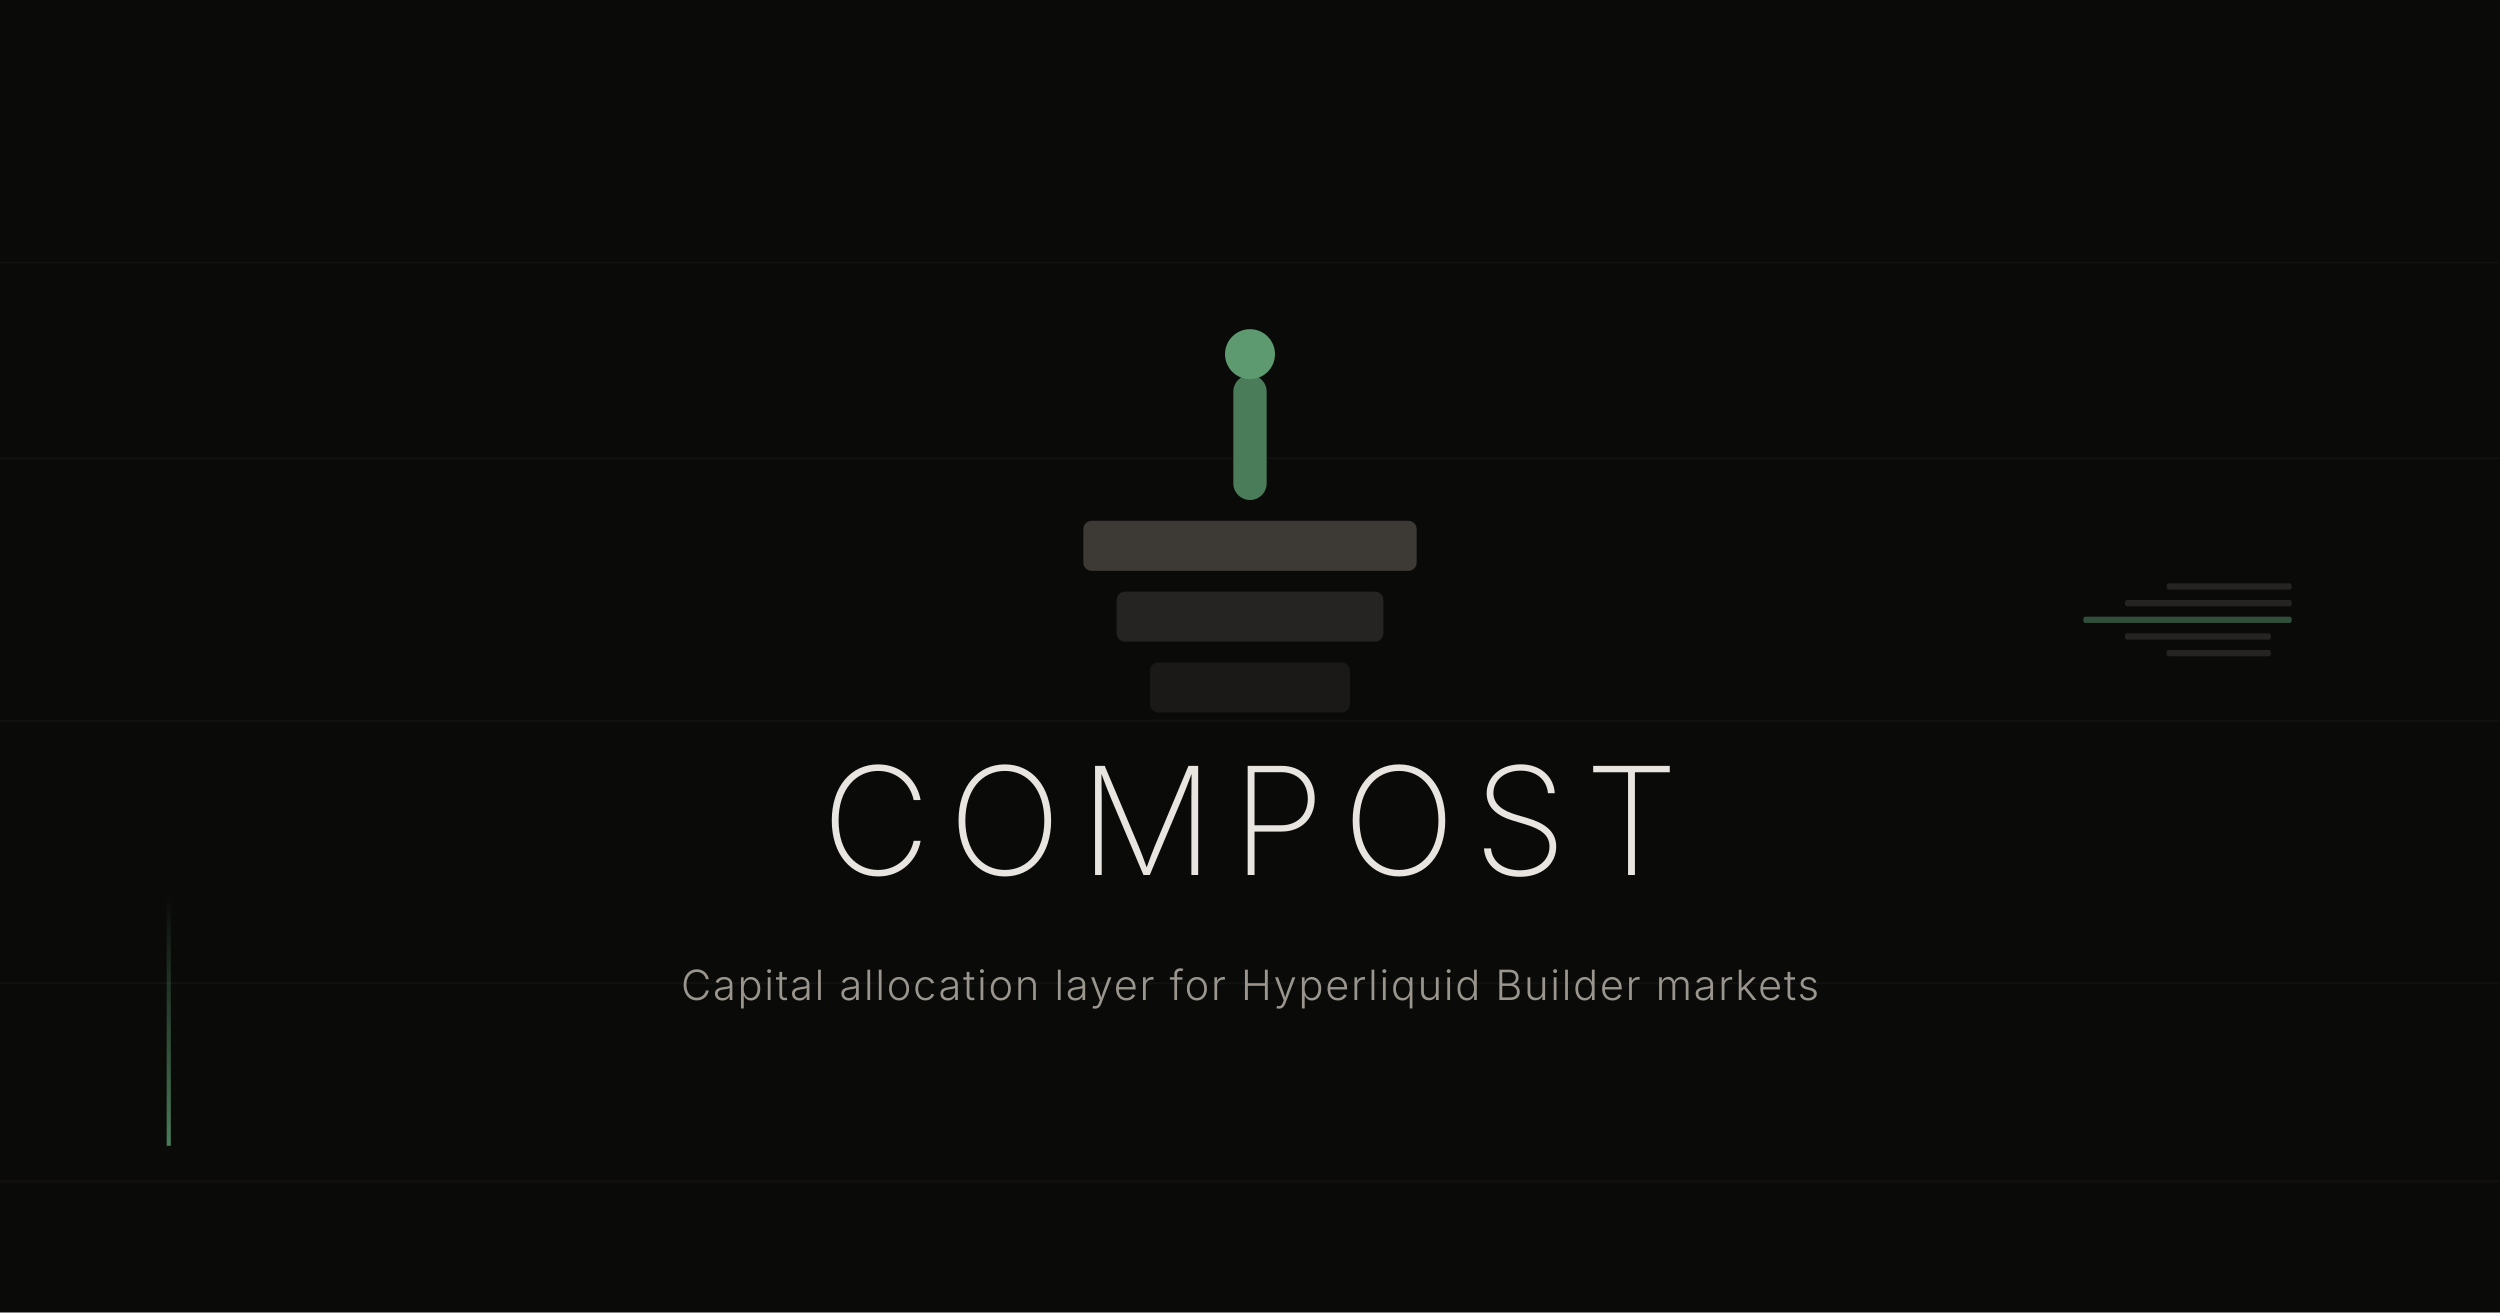
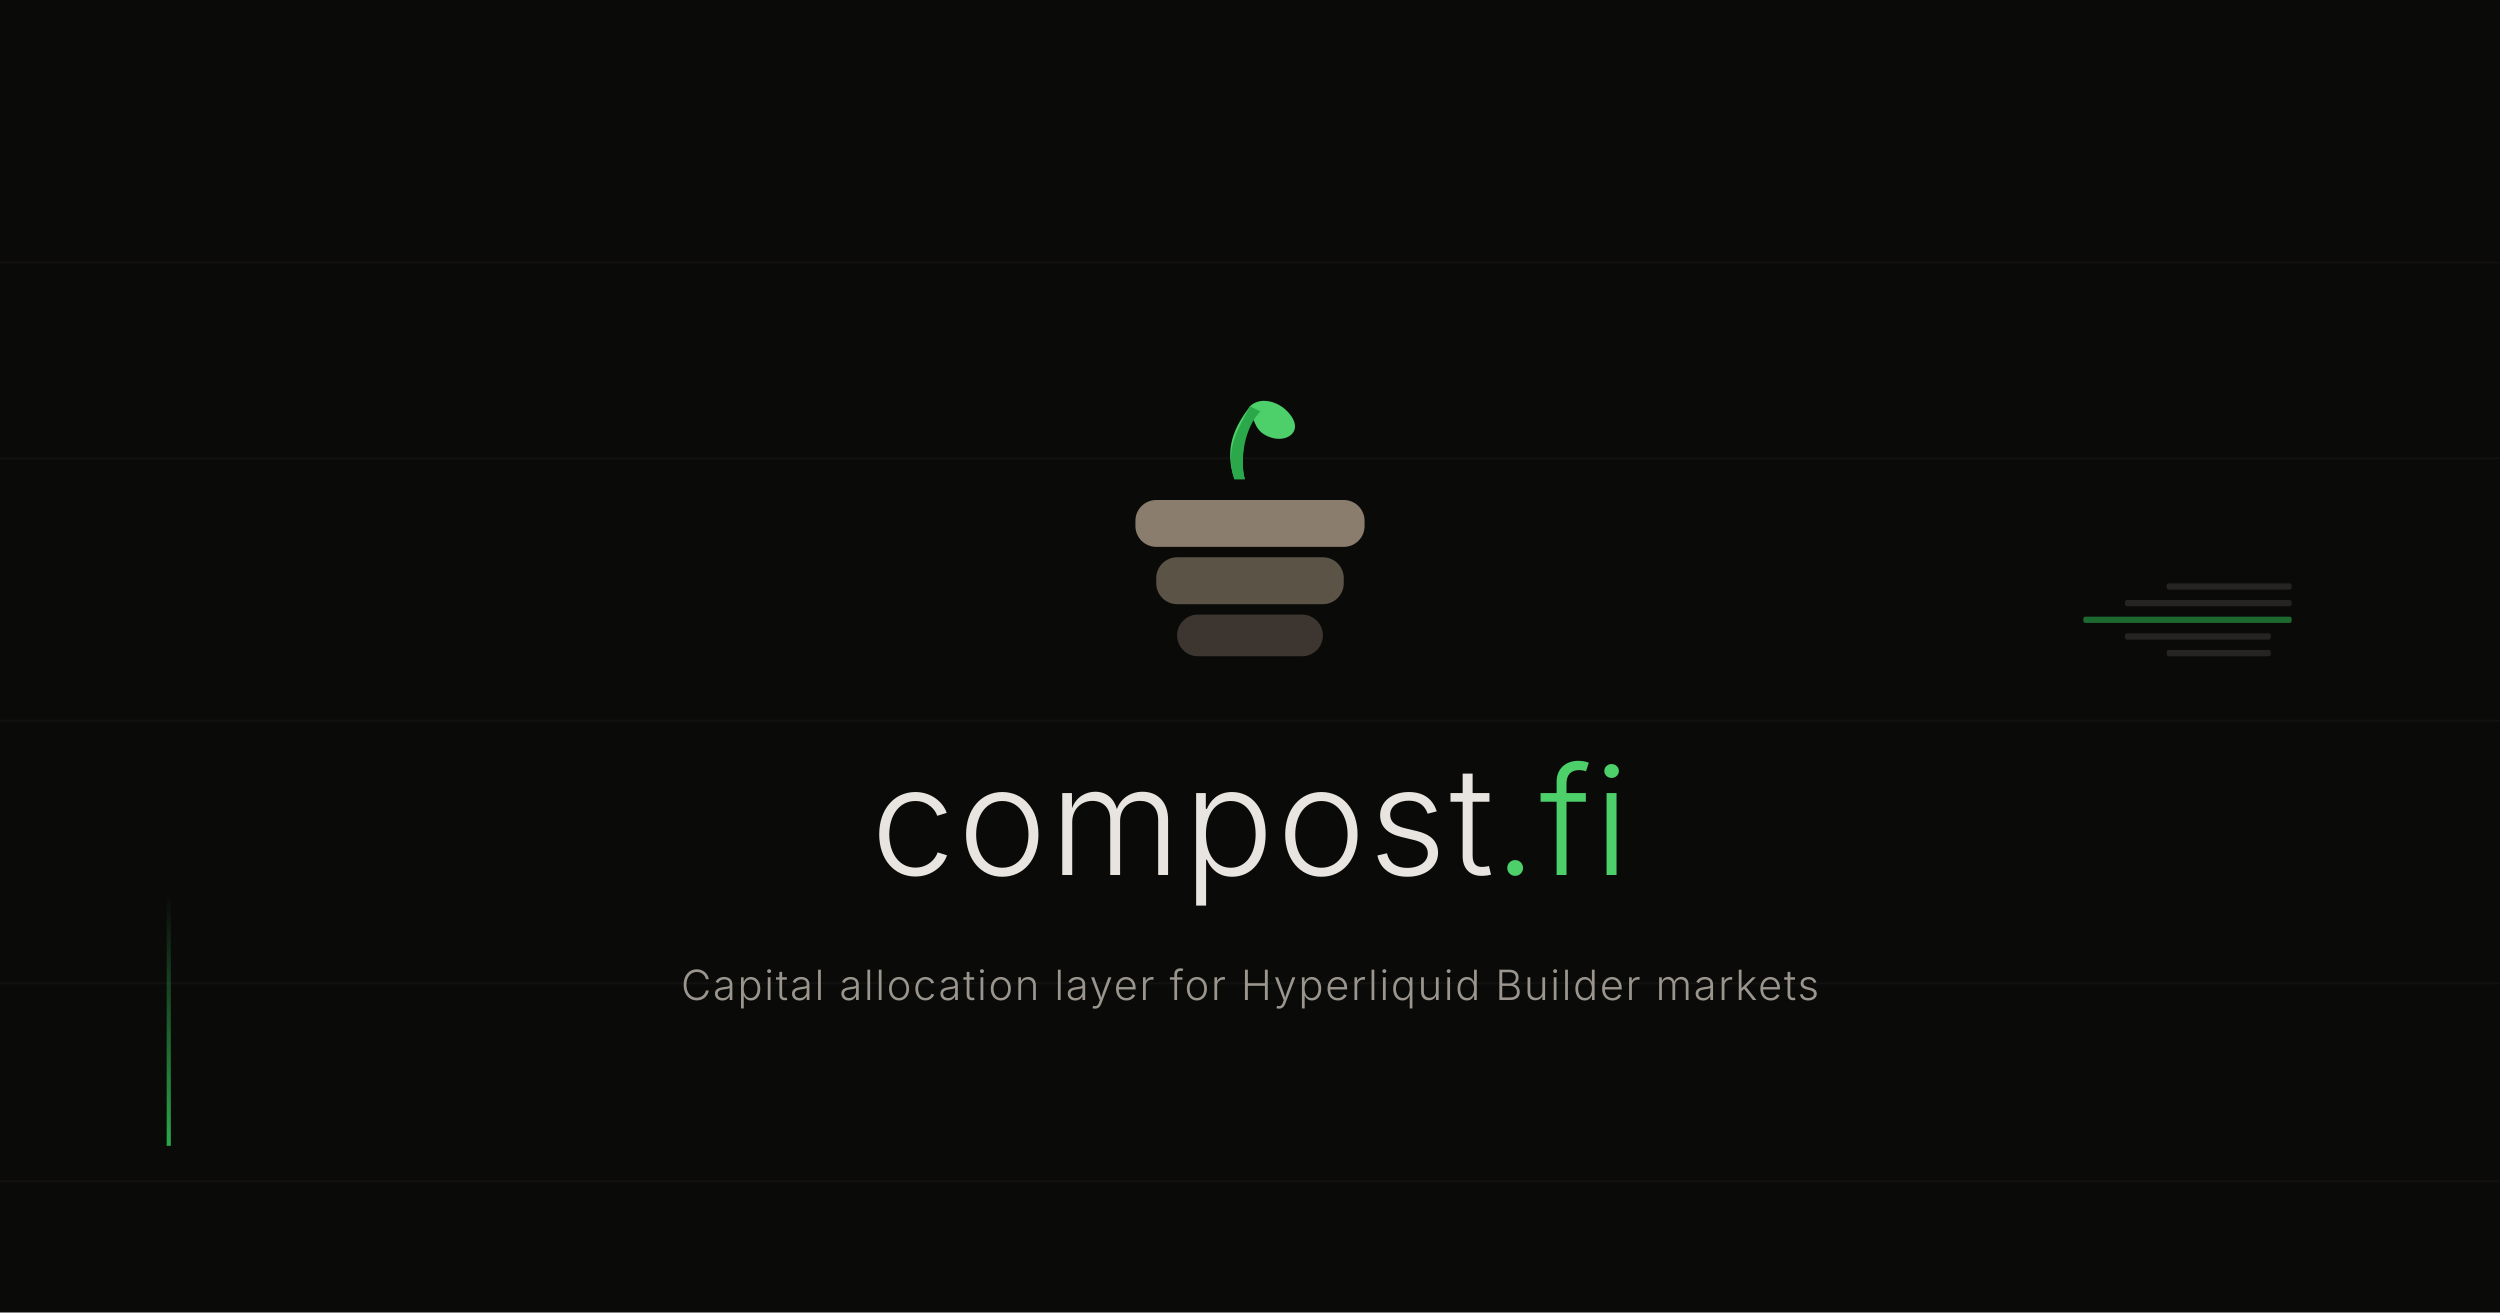
<svg xmlns="http://www.w3.org/2000/svg" width="1200" height="630" viewBox="0 0 1200 630" fill="none">
  <rect width="1200" height="630" fill="#0a0a09" />
  <line x1="0" y1="126" x2="1200" y2="126" stroke="#3d3a36" stroke-opacity="0.15" />
  <line x1="0" y1="220" x2="1200" y2="220" stroke="#3d3a36" stroke-opacity="0.15" />
  <line x1="0" y1="346" x2="1200" y2="346" stroke="#3d3a36" stroke-opacity="0.15" />
  <line x1="0" y1="472" x2="1200" y2="472" stroke="#3d3a36" stroke-opacity="0.15" />
  <line x1="0" y1="567" x2="1200" y2="567" stroke="#3d3a36" stroke-opacity="0.15" />
  <rect x="80" y="430" width="2" height="120" fill="url(#growth-gradient)" />
-   <g transform="translate(520, 180)">
-     <rect x="72" y="0" width="16" height="60" rx="8" fill="#4a7c59" />
-     <circle cx="80" cy="-10" r="12" fill="#5d9a6f" />
-     <rect x="0" y="70" width="160" height="24" rx="4" fill="#3d3a36" />
-     <rect x="16" y="104" width="128" height="24" rx="4" fill="#252422" />
-     <rect x="32" y="138" width="96" height="24" rx="4" fill="#1a1918" />
+   <g transform="translate(520, 160) scale(2.5)">
+     <path d="M29 28 C27 22 29 18 32 14 C34 12 38 13 40 16 C42 19 39 21 36 20 C33 19 33 17 32 15 C31 19 30 25 31 28 Z" fill="#4dcf6a" />
+     <path d="M29 28 C27 22 30 18 32 14 L34 15 C31 18 30 24 31 28 Z" fill="#2ba84a" />
+     <rect x="10" y="32" width="44" height="9" rx="4" fill="#8a7d6d" />
+     <rect x="14" y="43" width="36" height="9" rx="4" fill="#5c5347" />
+     <rect x="18" y="54" width="28" height="8" rx="4" fill="#3d3630" />
  </g>
-   <text x="600" y="420" text-anchor="middle" font-family="Outfit, -apple-system, sans-serif" font-size="72" font-weight="200" letter-spacing="0.12em" fill="#e8e4df">COMPOST</text>
+   <text x="600" y="420" text-anchor="middle" font-family="Outfit, -apple-system, sans-serif" font-size="72" font-weight="300" letter-spacing="0.02em" fill="#e8e4df">compost<tspan fill="#4dcf6a">.fi</tspan>
+   </text>
  <text x="600" y="480" text-anchor="middle" font-family="Outfit, -apple-system, sans-serif" font-size="20" font-weight="300" letter-spacing="0.04em" fill="#9a958d">Capital allocation layer for Hyperliquid Builder markets</text>
  <g transform="translate(1040, 280)">
    <rect x="0" y="0" width="60" height="3" rx="1" fill="#252422" />
    <rect x="-20" y="8" width="80" height="3" rx="1" fill="#252422" />
-     <rect x="-40" y="16" width="100" height="3" rx="1" fill="#4a7c59" opacity="0.6" />
+     <rect x="-40" y="16" width="100" height="3" rx="1" fill="#2ba84a" opacity="0.6" />
    <rect x="-20" y="24" width="70" height="3" rx="1" fill="#252422" />
    <rect x="0" y="32" width="50" height="3" rx="1" fill="#252422" />
  </g>
  <defs>
    <linearGradient id="growth-gradient" x1="0" y1="1" x2="0" y2="0">
-       <stop offset="0%" stop-color="#4a7c59" />
-       <stop offset="100%" stop-color="#4a7c59" stop-opacity="0" />
+       <stop offset="0%" stop-color="#2ba84a" />
+       <stop offset="100%" stop-color="#2ba84a" stop-opacity="0" />
    </linearGradient>
  </defs>
</svg>
